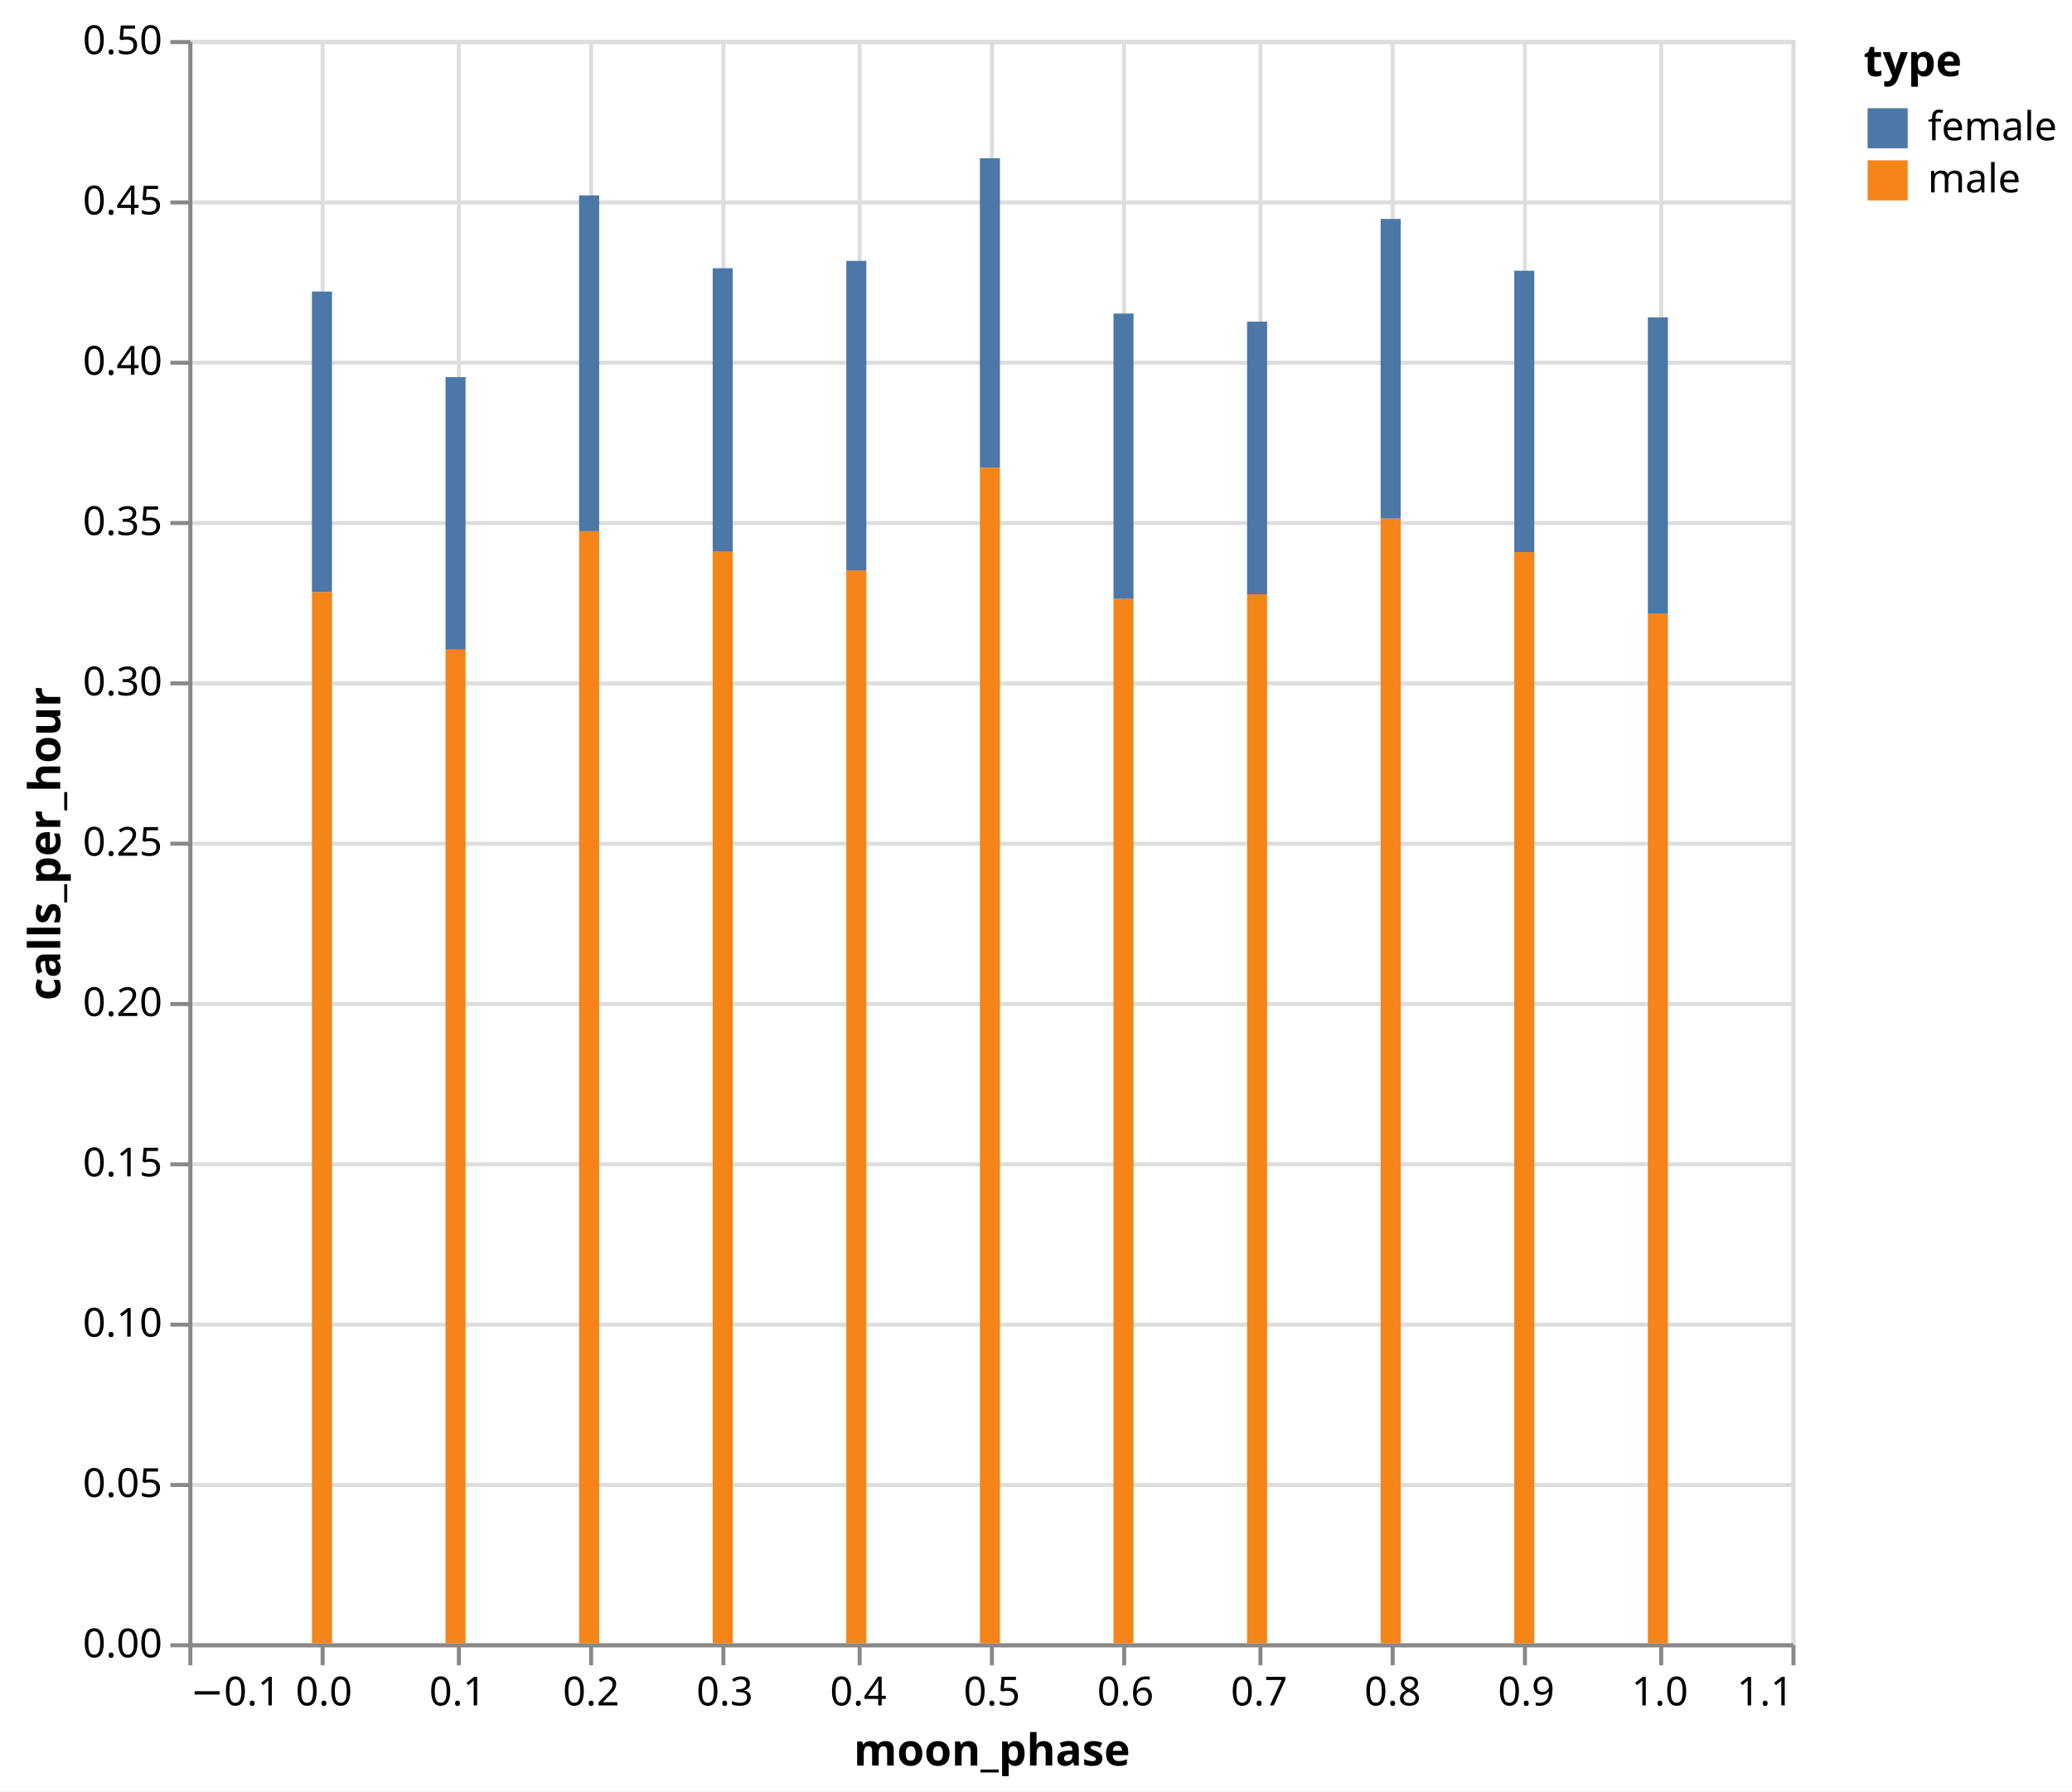
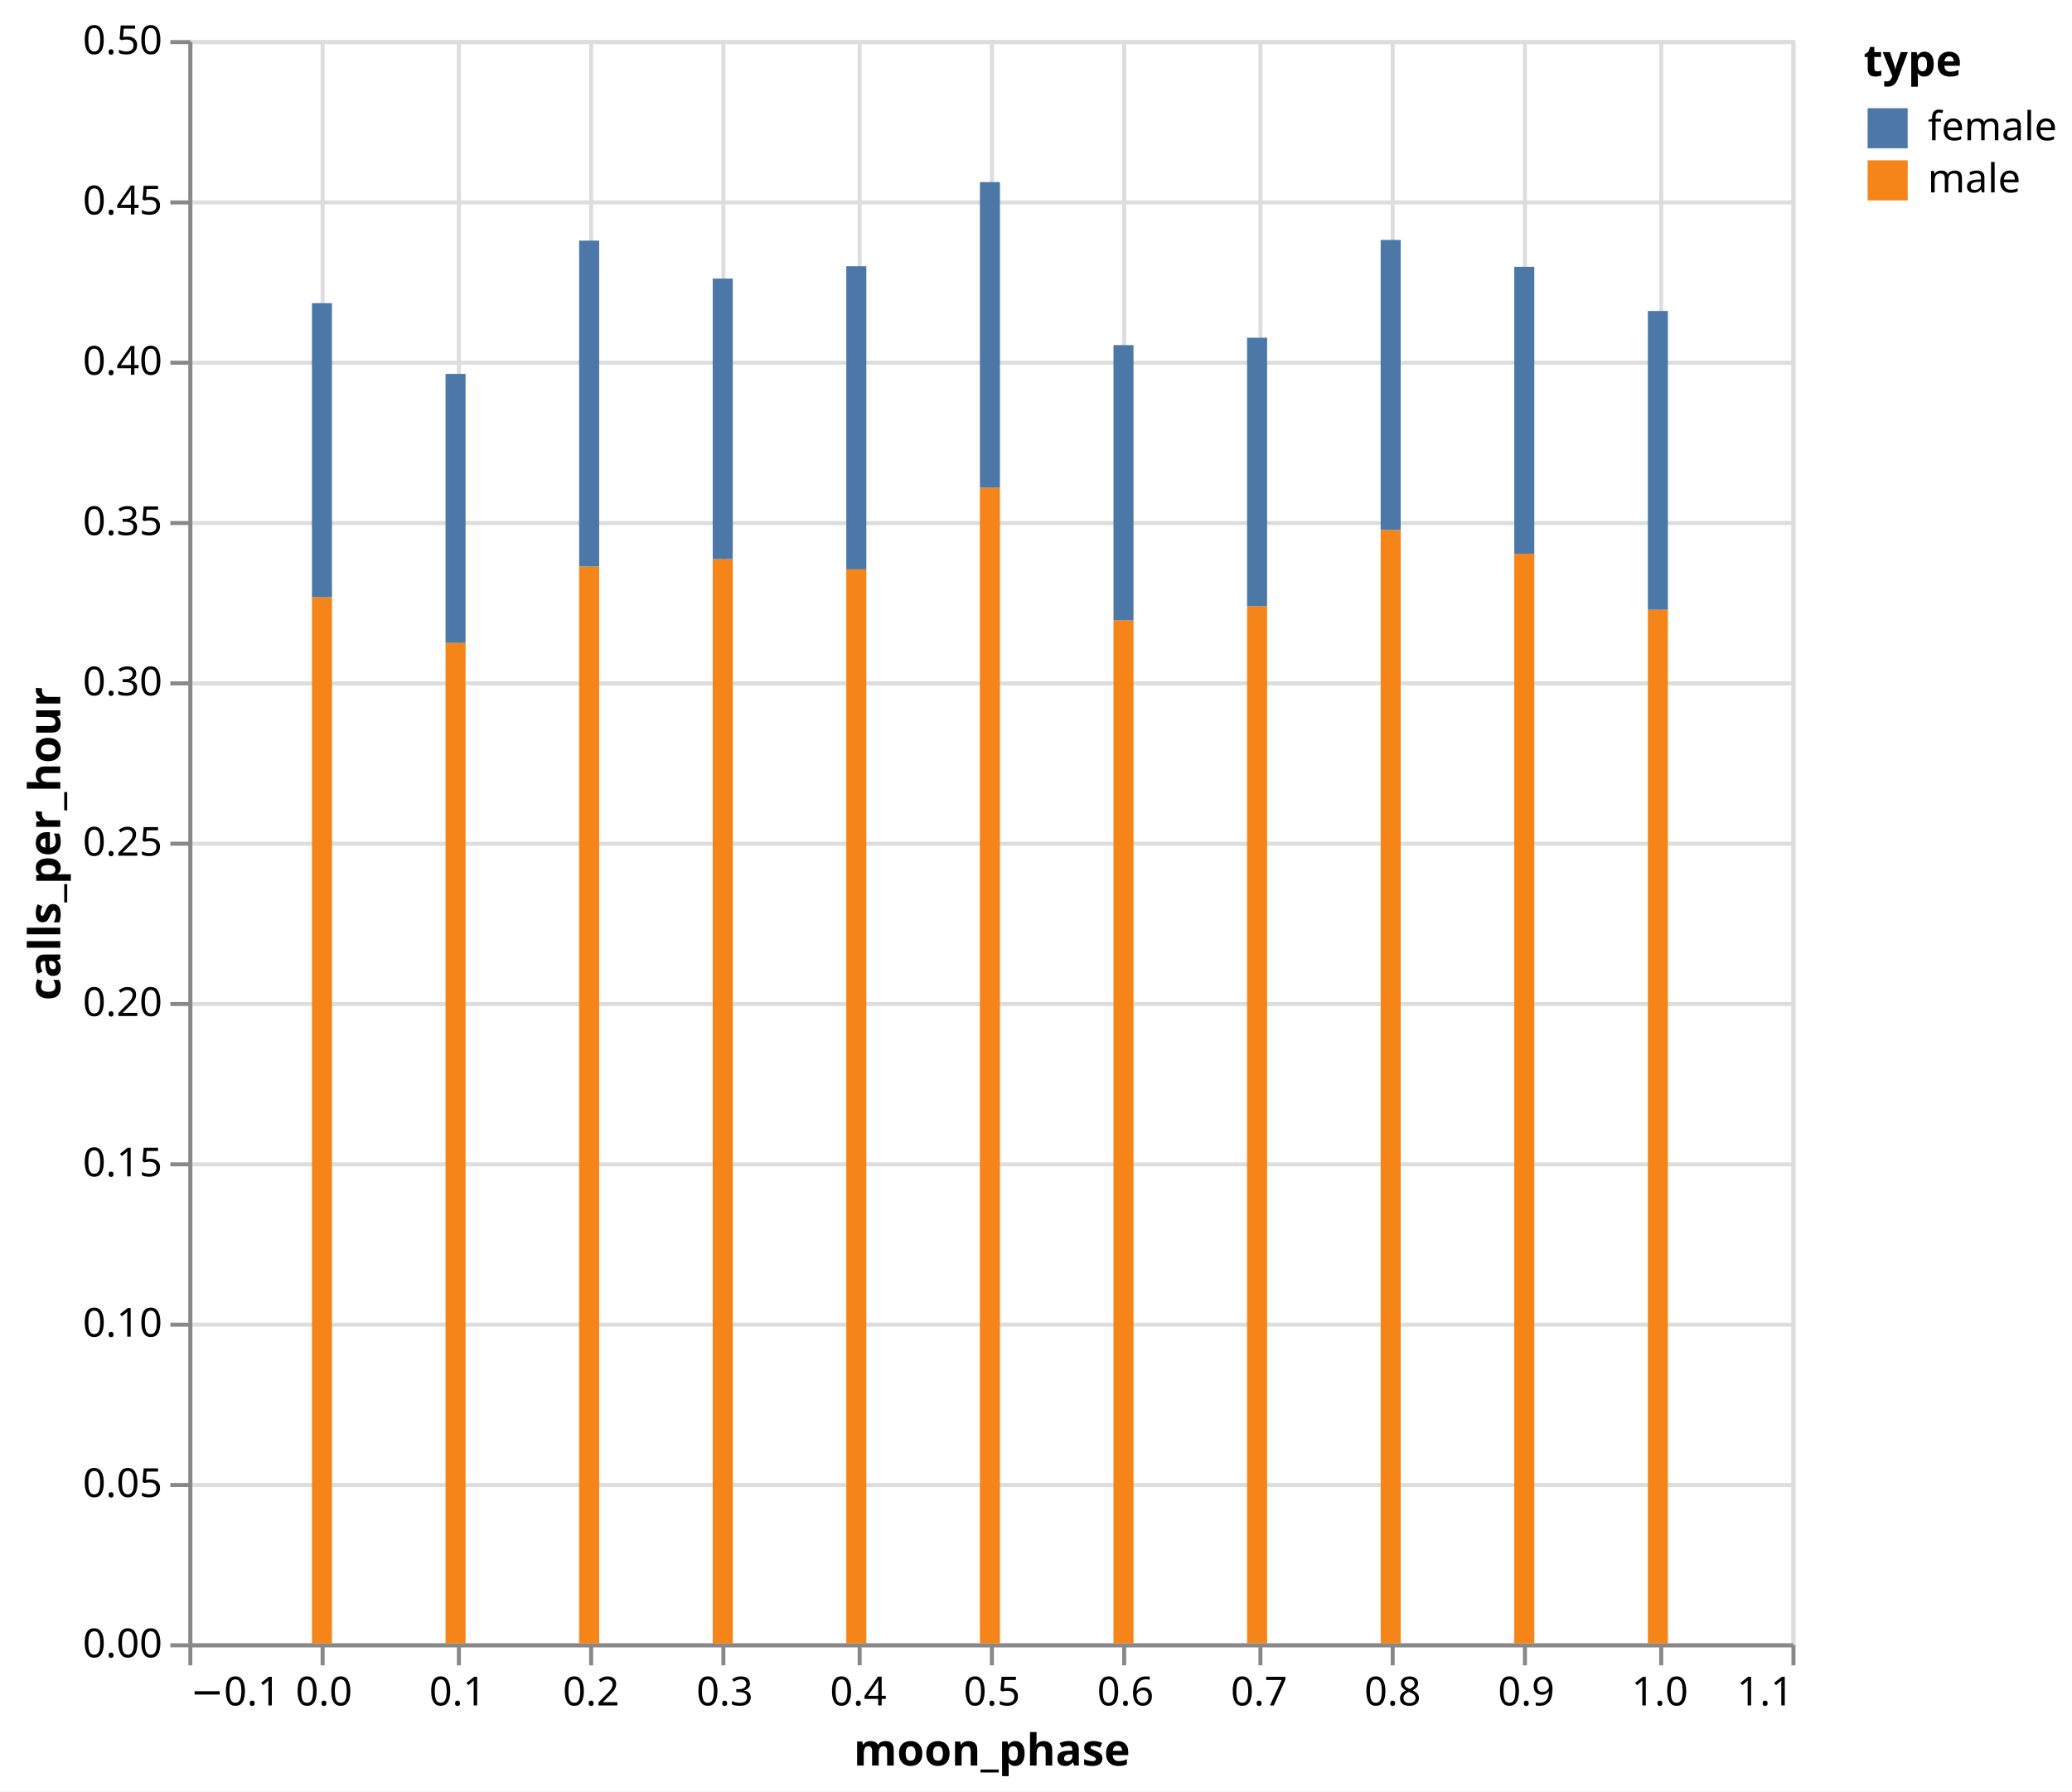
<svg xmlns="http://www.w3.org/2000/svg" version="1.1" class="marks" width="517" height="447" viewBox="0 0 517 447">
  <rect width="517" height="447" fill="white" />
  <g fill="none" stroke-miterlimit="10" transform="translate(47,10)">
    <g class="mark-group role-frame root" role="graphics-object" aria-roledescription="group mark container">
      <g transform="translate(0,0)">
        <path class="background" aria-hidden="true" d="M0.5,0.5h400v400h-400Z" stroke="#ddd" />
        <g>
          <g class="mark-group role-axis" aria-hidden="true">
            <g transform="translate(0.5,400.5)">
              <path class="background" aria-hidden="true" d="M0,0h0v0h0Z" pointer-events="none" />
              <g>
                <g class="mark-rule role-axis-grid" pointer-events="none">
                  <line transform="translate(0,-400)" x2="0" y2="400" stroke="#ddd" stroke-width="1" opacity="1" />
                  <line transform="translate(33,-400)" x2="0" y2="400" stroke="#ddd" stroke-width="1" opacity="1" />
                  <line transform="translate(67,-400)" x2="0" y2="400" stroke="#ddd" stroke-width="1" opacity="1" />
                  <line transform="translate(100,-400)" x2="0" y2="400" stroke="#ddd" stroke-width="1" opacity="1" />
                  <line transform="translate(133,-400)" x2="0" y2="400" stroke="#ddd" stroke-width="1" opacity="1" />
                  <line transform="translate(167,-400)" x2="0" y2="400" stroke="#ddd" stroke-width="1" opacity="1" />
                  <line transform="translate(200,-400)" x2="0" y2="400" stroke="#ddd" stroke-width="1" opacity="1" />
                  <line transform="translate(233,-400)" x2="0" y2="400" stroke="#ddd" stroke-width="1" opacity="1" />
                  <line transform="translate(267,-400)" x2="0" y2="400" stroke="#ddd" stroke-width="1" opacity="1" />
                  <line transform="translate(300,-400)" x2="0" y2="400" stroke="#ddd" stroke-width="1" opacity="1" />
                  <line transform="translate(333,-400)" x2="0" y2="400" stroke="#ddd" stroke-width="1" opacity="1" />
                  <line transform="translate(367,-400)" x2="0" y2="400" stroke="#ddd" stroke-width="1" opacity="1" />
                  <line transform="translate(400,-400)" x2="0" y2="400" stroke="#ddd" stroke-width="1" opacity="1" />
                </g>
              </g>
              <path class="foreground" aria-hidden="true" d="" pointer-events="none" display="none" />
            </g>
          </g>
          <g class="mark-group role-axis" aria-hidden="true">
            <g transform="translate(0.5,0.5)">
              <path class="background" aria-hidden="true" d="M0,0h0v0h0Z" pointer-events="none" />
              <g>
                <g class="mark-rule role-axis-grid" pointer-events="none">
                  <line transform="translate(0,400)" x2="400" y2="0" stroke="#ddd" stroke-width="1" opacity="1" />
                  <line transform="translate(0,360)" x2="400" y2="0" stroke="#ddd" stroke-width="1" opacity="1" />
                  <line transform="translate(0,320)" x2="400" y2="0" stroke="#ddd" stroke-width="1" opacity="1" />
                  <line transform="translate(0,280)" x2="400" y2="0" stroke="#ddd" stroke-width="1" opacity="1" />
                  <line transform="translate(0,240)" x2="400" y2="0" stroke="#ddd" stroke-width="1" opacity="1" />
                  <line transform="translate(0,200)" x2="400" y2="0" stroke="#ddd" stroke-width="1" opacity="1" />
                  <line transform="translate(0,160)" x2="400" y2="0" stroke="#ddd" stroke-width="1" opacity="1" />
                  <line transform="translate(0,120)" x2="400" y2="0" stroke="#ddd" stroke-width="1" opacity="1" />
                  <line transform="translate(0,80)" x2="400" y2="0" stroke="#ddd" stroke-width="1" opacity="1" />
                  <line transform="translate(0,40)" x2="400" y2="0" stroke="#ddd" stroke-width="1" opacity="1" />
                  <line transform="translate(0,0)" x2="400" y2="0" stroke="#ddd" stroke-width="1" opacity="1" />
                </g>
              </g>
              <path class="foreground" aria-hidden="true" d="" pointer-events="none" display="none" />
            </g>
          </g>
          <g class="mark-group role-axis" role="graphics-symbol" aria-roledescription="axis" aria-label="X-axis titled 'moon_phase' for a linear scale with values from −0.1 to 1.1">
            <g transform="translate(0.5,400.5)">
              <path class="background" aria-hidden="true" d="M0,0h0v0h0Z" pointer-events="none" />
              <g>
                <g class="mark-rule role-axis-tick" pointer-events="none">
                  <line transform="translate(0,0)" x2="0" y2="5" stroke="#888" stroke-width="1" opacity="1" />
                  <line transform="translate(33,0)" x2="0" y2="5" stroke="#888" stroke-width="1" opacity="1" />
                  <line transform="translate(67,0)" x2="0" y2="5" stroke="#888" stroke-width="1" opacity="1" />
                  <line transform="translate(100,0)" x2="0" y2="5" stroke="#888" stroke-width="1" opacity="1" />
                  <line transform="translate(133,0)" x2="0" y2="5" stroke="#888" stroke-width="1" opacity="1" />
                  <line transform="translate(167,0)" x2="0" y2="5" stroke="#888" stroke-width="1" opacity="1" />
                  <line transform="translate(200,0)" x2="0" y2="5" stroke="#888" stroke-width="1" opacity="1" />
                  <line transform="translate(233,0)" x2="0" y2="5" stroke="#888" stroke-width="1" opacity="1" />
                  <line transform="translate(267,0)" x2="0" y2="5" stroke="#888" stroke-width="1" opacity="1" />
                  <line transform="translate(300,0)" x2="0" y2="5" stroke="#888" stroke-width="1" opacity="1" />
                  <line transform="translate(333,0)" x2="0" y2="5" stroke="#888" stroke-width="1" opacity="1" />
                  <line transform="translate(367,0)" x2="0" y2="5" stroke="#888" stroke-width="1" opacity="1" />
                  <line transform="translate(400,0)" x2="0" y2="5" stroke="#888" stroke-width="1" opacity="1" />
                </g>
                <g class="mark-text role-axis-label" pointer-events="none">
                  <text text-anchor="start" transform="translate(0,15)" font-family="sans-serif" font-size="10px" fill="#000" opacity="1">−0.1</text>
                  <text text-anchor="middle" transform="translate(33.33333,15)" font-family="sans-serif" font-size="10px" fill="#000" opacity="1">0.0</text>
                  <text text-anchor="middle" transform="translate(66.66667,15)" font-family="sans-serif" font-size="10px" fill="#000" opacity="1">0.1</text>
                  <text text-anchor="middle" transform="translate(100,15)" font-family="sans-serif" font-size="10px" fill="#000" opacity="1">0.2</text>
                  <text text-anchor="middle" transform="translate(133.3333,15)" font-family="sans-serif" font-size="10px" fill="#000" opacity="1">0.3</text>
                  <text text-anchor="middle" transform="translate(166.6667,15)" font-family="sans-serif" font-size="10px" fill="#000" opacity="1">0.4</text>
                  <text text-anchor="middle" transform="translate(200,15)" font-family="sans-serif" font-size="10px" fill="#000" opacity="1">0.5</text>
                  <text text-anchor="middle" transform="translate(233.3333,15)" font-family="sans-serif" font-size="10px" fill="#000" opacity="1">0.6</text>
                  <text text-anchor="middle" transform="translate(266.6667,15)" font-family="sans-serif" font-size="10px" fill="#000" opacity="1">0.7</text>
                  <text text-anchor="middle" transform="translate(300,15)" font-family="sans-serif" font-size="10px" fill="#000" opacity="1">0.8</text>
                  <text text-anchor="middle" transform="translate(333.3333,15)" font-family="sans-serif" font-size="10px" fill="#000" opacity="1">0.9</text>
                  <text text-anchor="middle" transform="translate(366.6667,15)" font-family="sans-serif" font-size="10px" fill="#000" opacity="1">1.0</text>
                  <text text-anchor="end" transform="translate(400,15)" font-family="sans-serif" font-size="10px" fill="#000" opacity="1">1.1</text>
                </g>
                <g class="mark-rule role-axis-domain" pointer-events="none">
                  <line transform="translate(0,0)" x2="400" y2="0" stroke="#888" stroke-width="1" opacity="1" />
                </g>
                <g class="mark-text role-axis-title" pointer-events="none">
                  <text text-anchor="middle" transform="translate(200,30)" font-family="sans-serif" font-size="11px" font-weight="bold" fill="#000" opacity="1">moon_phase</text>
                </g>
              </g>
              <path class="foreground" aria-hidden="true" d="" pointer-events="none" display="none" />
            </g>
          </g>
          <g class="mark-group role-axis" role="graphics-symbol" aria-roledescription="axis" aria-label="Y-axis titled 'calls_per_hour' for a linear scale with values from 0.0 to 0.5">
            <g transform="translate(0.5,0.5)">
              <path class="background" aria-hidden="true" d="M0,0h0v0h0Z" pointer-events="none" />
              <g>
                <g class="mark-rule role-axis-tick" pointer-events="none">
                  <line transform="translate(0,400)" x2="-5" y2="0" stroke="#888" stroke-width="1" opacity="1" />
                  <line transform="translate(0,360)" x2="-5" y2="0" stroke="#888" stroke-width="1" opacity="1" />
                  <line transform="translate(0,320)" x2="-5" y2="0" stroke="#888" stroke-width="1" opacity="1" />
                  <line transform="translate(0,280)" x2="-5" y2="0" stroke="#888" stroke-width="1" opacity="1" />
                  <line transform="translate(0,240)" x2="-5" y2="0" stroke="#888" stroke-width="1" opacity="1" />
                  <line transform="translate(0,200)" x2="-5" y2="0" stroke="#888" stroke-width="1" opacity="1" />
                  <line transform="translate(0,160)" x2="-5" y2="0" stroke="#888" stroke-width="1" opacity="1" />
                  <line transform="translate(0,120)" x2="-5" y2="0" stroke="#888" stroke-width="1" opacity="1" />
                  <line transform="translate(0,80)" x2="-5" y2="0" stroke="#888" stroke-width="1" opacity="1" />
                  <line transform="translate(0,40)" x2="-5" y2="0" stroke="#888" stroke-width="1" opacity="1" />
                  <line transform="translate(0,0)" x2="-5" y2="0" stroke="#888" stroke-width="1" opacity="1" />
                </g>
                <g class="mark-text role-axis-label" pointer-events="none">
                  <text text-anchor="end" transform="translate(-7,403)" font-family="sans-serif" font-size="10px" fill="#000" opacity="1">0.00</text>
                  <text text-anchor="end" transform="translate(-7,363)" font-family="sans-serif" font-size="10px" fill="#000" opacity="1">0.05</text>
                  <text text-anchor="end" transform="translate(-7,323)" font-family="sans-serif" font-size="10px" fill="#000" opacity="1">0.10</text>
                  <text text-anchor="end" transform="translate(-7,283)" font-family="sans-serif" font-size="10px" fill="#000" opacity="1">0.15</text>
                  <text text-anchor="end" transform="translate(-7,243)" font-family="sans-serif" font-size="10px" fill="#000" opacity="1">0.20</text>
                  <text text-anchor="end" transform="translate(-7,203)" font-family="sans-serif" font-size="10px" fill="#000" opacity="1">0.25</text>
                  <text text-anchor="end" transform="translate(-7,163)" font-family="sans-serif" font-size="10px" fill="#000" opacity="1">0.30</text>
                  <text text-anchor="end" transform="translate(-7,123)" font-family="sans-serif" font-size="10px" fill="#000" opacity="1">0.35</text>
                  <text text-anchor="end" transform="translate(-7,83)" font-family="sans-serif" font-size="10px" fill="#000" opacity="1">0.40</text>
                  <text text-anchor="end" transform="translate(-7,43)" font-family="sans-serif" font-size="10px" fill="#000" opacity="1">0.45</text>
                  <text text-anchor="end" transform="translate(-7,3)" font-family="sans-serif" font-size="10px" fill="#000" opacity="1">0.50</text>
                </g>
                <g class="mark-rule role-axis-domain" pointer-events="none">
                  <line transform="translate(0,400)" x2="0" y2="-400" stroke="#888" stroke-width="1" opacity="1" />
                </g>
                <g class="mark-text role-axis-title" pointer-events="none">
                  <text text-anchor="middle" transform="translate(-30.46289,200) rotate(-90) translate(0,-2)" font-family="sans-serif" font-size="11px" font-weight="bold" fill="#000" opacity="1">calls_per_hour</text>
                </g>
              </g>
              <path class="foreground" aria-hidden="true" d="" pointer-events="none" display="none" />
            </g>
          </g>
          <g class="mark-rect role-mark marks" role="graphics-object" aria-roledescription="rect mark container">
-             <path aria-label="moon_phase: 0.7; calls_per_hour: 0.327143435604; type: male" role="graphics-symbol" aria-roledescription="bar" d="M264.167,138.285h5v261.715h-5Z" fill="#f58518" />
-             <path aria-label="moon_phase: 0.6; calls_per_hour: 0.325770399423; type: male" role="graphics-symbol" aria-roledescription="bar" d="M230.833,139.384h5v260.616h-5Z" fill="#f58518" />
-             <path aria-label="moon_phase: 0.5; calls_per_hour: 0.366643833614; type: male" role="graphics-symbol" aria-roledescription="bar" d="M197.5,106.685h5v293.315h-5Z" fill="#f58518" />
-             <path aria-label="moon_phase: 0.4; calls_per_hour: 0.334601764212; type: male" role="graphics-symbol" aria-roledescription="bar" d="M164.167,132.319h5v267.681h-5Z" fill="#f58518" />
-             <path aria-label="moon_phase: 0.3; calls_per_hour: 0.340436057282; type: male" role="graphics-symbol" aria-roledescription="bar" d="M130.833,127.651h5v272.349h-5Z" fill="#f58518" />
-             <path aria-label="moon_phase: 0.2; calls_per_hour: 0.346838747185; type: male" role="graphics-symbol" aria-roledescription="bar" d="M97.5,122.529h5v277.471h-5Z" fill="#f58518" />
-             <path aria-label="moon_phase: 0.1; calls_per_hour: 0.3098863191; type: male" role="graphics-symbol" aria-roledescription="bar" d="M64.167,152.091h5v247.909h-5Z" fill="#f58518" />
-             <path aria-label="moon_phase: 0; calls_per_hour: 0.327859393782; type: male" role="graphics-symbol" aria-roledescription="bar" d="M30.833,137.712h5v262.288h-5Z" fill="#f58518" />
-             <path aria-label="moon_phase: 0.8; calls_per_hour: 0.350777234178; type: male" role="graphics-symbol" aria-roledescription="bar" d="M297.5,119.378h5v280.622h-5Z" fill="#f58518" />
-             <path aria-label="moon_phase: 0.9; calls_per_hour: 0.340323367905; type: male" role="graphics-symbol" aria-roledescription="bar" d="M330.833,127.741h5v272.259h-5Z" fill="#f58518" />
-             <path aria-label="moon_phase: 1; calls_per_hour: 0.321059102497; type: male" role="graphics-symbol" aria-roledescription="bar" d="M364.167,143.153h5v256.847h-5Z" fill="#f58518" />
-             <path aria-label="moon_phase: 0.7; calls_per_hour: 0.0850383484978; type: female" role="graphics-symbol" aria-roledescription="bar" d="M264.167,70.255h5v68.031h-5Z" fill="#4c78a8" />
-             <path aria-label="moon_phase: 0.6; calls_per_hour: 0.0889397002362; type: female" role="graphics-symbol" aria-roledescription="bar" d="M230.833,68.232h5v71.152h-5Z" fill="#4c78a8" />
-             <path aria-label="moon_phase: 0.5; calls_per_hour: 0.096509103413; type: female" role="graphics-symbol" aria-roledescription="bar" d="M197.5,29.478h5v77.207h-5Z" fill="#4c78a8" />
-             <path aria-label="moon_phase: 0.4; calls_per_hour: 0.0965508790625; type: female" role="graphics-symbol" aria-roledescription="bar" d="M164.167,55.078h5v77.241h-5Z" fill="#4c78a8" />
-             <path aria-label="moon_phase: 0.3; calls_per_hour: 0.088416575169; type: female" role="graphics-symbol" aria-roledescription="bar" d="M130.833,56.918h5v70.733h-5Z" fill="#4c78a8" />
-             <path aria-label="moon_phase: 0.2; calls_per_hour: 0.104726183061; type: female" role="graphics-symbol" aria-roledescription="bar" d="M97.5,38.748h5v83.781h-5Z" fill="#4c78a8" />
-             <path aria-label="moon_phase: 0.1; calls_per_hour: 0.0850092664916; type: female" role="graphics-symbol" aria-roledescription="bar" d="M64.167,84.084h5v68.007h-5Z" fill="#4c78a8" />
-             <path aria-label="moon_phase: 0; calls_per_hour: 0.0937167186913; type: female" role="graphics-symbol" aria-roledescription="bar" d="M30.833,62.739h5v74.973h-5Z" fill="#4c78a8" />
-             <path aria-label="moon_phase: 0.8; calls_per_hour: 0.0934409079307; type: female" role="graphics-symbol" aria-roledescription="bar" d="M297.5,44.625h5v74.753h-5Z" fill="#4c78a8" />
-             <path aria-label="moon_phase: 0.9; calls_per_hour: 0.0877412742083; type: female" role="graphics-symbol" aria-roledescription="bar" d="M330.833,57.548h5v70.193h-5Z" fill="#4c78a8" />
-             <path aria-label="moon_phase: 1; calls_per_hour: 0.0924671008527; type: female" role="graphics-symbol" aria-roledescription="bar" d="M364.167,69.179h5v73.974h-5Z" fill="#4c78a8" />
+             <path aria-label="moon_phase: 0.7; calls_per_hour: 0.323442153903; type: male" role="graphics-symbol" aria-roledescription="bar" d="M264.167,141.246h5v258.754h-5Z" fill="#f58518" />
+             <path aria-label="moon_phase: 0.6; calls_per_hour: 0.319030764902; type: male" role="graphics-symbol" aria-roledescription="bar" d="M230.833,144.775h5v255.225h-5Z" fill="#f58518" />
+             <path aria-label="moon_phase: 0.5; calls_per_hour: 0.360413185038; type: male" role="graphics-symbol" aria-roledescription="bar" d="M197.5,111.669h5v288.331h-5Z" fill="#f58518" />
+             <path aria-label="moon_phase: 0.4; calls_per_hour: 0.334938009285; type: male" role="graphics-symbol" aria-roledescription="bar" d="M164.167,132.05h5v267.95h-5Z" fill="#f58518" />
+             <path aria-label="moon_phase: 0.3; calls_per_hour: 0.338118956806; type: male" role="graphics-symbol" aria-roledescription="bar" d="M130.833,129.505h5v270.495h-5Z" fill="#f58518" />
+             <path aria-label="moon_phase: 0.2; calls_per_hour: 0.33582639986; type: male" role="graphics-symbol" aria-roledescription="bar" d="M97.5,131.339h5v268.661h-5Z" fill="#f58518" />
+             <path aria-label="moon_phase: 0.1; calls_per_hour: 0.311997779217; type: male" role="graphics-symbol" aria-roledescription="bar" d="M64.167,150.402h5v249.598h-5Z" fill="#f58518" />
+             <path aria-label="moon_phase: 0; calls_per_hour: 0.326235902581; type: male" role="graphics-symbol" aria-roledescription="bar" d="M30.833,139.011h5v260.989h-5Z" fill="#f58518" />
+             <path aria-label="moon_phase: 0.8; calls_per_hour: 0.347207768651; type: male" role="graphics-symbol" aria-roledescription="bar" d="M297.5,122.234h5v277.766h-5Z" fill="#f58518" />
+             <path aria-label="moon_phase: 0.9; calls_per_hour: 0.339804407519; type: male" role="graphics-symbol" aria-roledescription="bar" d="M330.833,128.156h5v271.844h-5Z" fill="#f58518" />
+             <path aria-label="moon_phase: 1; calls_per_hour: 0.322331977879; type: male" role="graphics-symbol" aria-roledescription="bar" d="M364.167,142.134h5v257.866h-5Z" fill="#f58518" />
+             <path aria-label="moon_phase: 0.7; calls_per_hour: 0.0837376683235; type: female" role="graphics-symbol" aria-roledescription="bar" d="M264.167,74.256h5v66.99h-5Z" fill="#4c78a8" />
+             <path aria-label="moon_phase: 0.6; calls_per_hour: 0.0858352089199; type: female" role="graphics-symbol" aria-roledescription="bar" d="M230.833,76.107h5v68.668h-5Z" fill="#4c78a8" />
+             <path aria-label="moon_phase: 0.5; calls_per_hour: 0.0952982715634; type: female" role="graphics-symbol" aria-roledescription="bar" d="M197.5,35.431h5v76.239h-5Z" fill="#4c78a8" />
+             <path aria-label="moon_phase: 0.4; calls_per_hour: 0.0945306314927; type: female" role="graphics-symbol" aria-roledescription="bar" d="M164.167,56.425h5v75.625h-5Z" fill="#4c78a8" />
+             <path aria-label="moon_phase: 0.3; calls_per_hour: 0.0874974715399; type: female" role="graphics-symbol" aria-roledescription="bar" d="M130.833,59.507h5v69.998h-5Z" fill="#4c78a8" />
+             <path aria-label="moon_phase: 0.2; calls_per_hour: 0.101629264029; type: female" role="graphics-symbol" aria-roledescription="bar" d="M97.5,50.035h5v81.303h-5Z" fill="#4c78a8" />
+             <path aria-label="moon_phase: 0.1; calls_per_hour: 0.0838996075342; type: female" role="graphics-symbol" aria-roledescription="bar" d="M64.167,83.282h5v67.12h-5Z" fill="#4c78a8" />
+             <path aria-label="moon_phase: 0; calls_per_hour: 0.0917199884215; type: female" role="graphics-symbol" aria-roledescription="bar" d="M30.833,65.635h5v73.376h-5Z" fill="#4c78a8" />
+             <path aria-label="moon_phase: 0.8; calls_per_hour: 0.0904585935042; type: female" role="graphics-symbol" aria-roledescription="bar" d="M297.5,49.867h5v72.367h-5Z" fill="#4c78a8" />
+             <path aria-label="moon_phase: 0.9; calls_per_hour: 0.0894819815966; type: female" role="graphics-symbol" aria-roledescription="bar" d="M330.833,56.571h5v71.586h-5Z" fill="#4c78a8" />
+             <path aria-label="moon_phase: 1; calls_per_hour: 0.0931767443258; type: female" role="graphics-symbol" aria-roledescription="bar" d="M364.167,67.593h5v74.541h-5Z" fill="#4c78a8" />
          </g>
          <g class="mark-group role-legend" role="graphics-symbol" aria-roledescription="legend" aria-label="Symbol legend titled 'type' for fill color with 2 values: female, male">
            <g transform="translate(418,0)">
              <path class="background" aria-hidden="true" d="M0,0h47v40h-47Z" pointer-events="none" />
              <g>
                <g class="mark-group role-legend-entry">
                  <g transform="translate(0,16)">
                    <path class="background" aria-hidden="true" d="M0,0h0v0h0Z" pointer-events="none" />
                    <g>
                      <g class="mark-group role-scope" role="graphics-object" aria-roledescription="group mark container">
                        <g transform="translate(0,0)">
                          <path class="background" aria-hidden="true" d="M0,0h46.015v11h-46.015Z" pointer-events="none" opacity="1" />
                          <g>
                            <g class="mark-symbol role-legend-symbol" pointer-events="none">
                              <path transform="translate(6,6)" d="M-5,-5h10v10h-10Z" fill="#4c78a8" stroke-width="1.5" opacity="1" />
                            </g>
                            <g class="mark-text role-legend-label" pointer-events="none">
                              <text text-anchor="start" transform="translate(16,9)" font-family="sans-serif" font-size="10px" fill="#000" opacity="1">female</text>
                            </g>
                          </g>
                          <path class="foreground" aria-hidden="true" d="" pointer-events="none" display="none" />
                        </g>
                        <g transform="translate(0,13)">
                          <path class="background" aria-hidden="true" d="M0,0h46.015v11h-46.015Z" pointer-events="none" opacity="1" />
                          <g>
                            <g class="mark-symbol role-legend-symbol" pointer-events="none">
                              <path transform="translate(6,6)" d="M-5,-5h10v10h-10Z" fill="#f58518" stroke-width="1.5" opacity="1" />
                            </g>
                            <g class="mark-text role-legend-label" pointer-events="none">
                              <text text-anchor="start" transform="translate(16,9)" font-family="sans-serif" font-size="10px" fill="#000" opacity="1">male</text>
                            </g>
                          </g>
                          <path class="foreground" aria-hidden="true" d="" pointer-events="none" display="none" />
                        </g>
                      </g>
                    </g>
                    <path class="foreground" aria-hidden="true" d="" pointer-events="none" display="none" />
                  </g>
                </g>
                <g class="mark-text role-legend-title" pointer-events="none">
                  <text text-anchor="start" transform="translate(0,9)" font-family="sans-serif" font-size="11px" font-weight="bold" fill="#000" opacity="1">type</text>
                </g>
              </g>
              <path class="foreground" aria-hidden="true" d="" pointer-events="none" display="none" />
            </g>
          </g>
        </g>
        <path class="foreground" aria-hidden="true" d="" display="none" />
      </g>
    </g>
  </g>
</svg>
